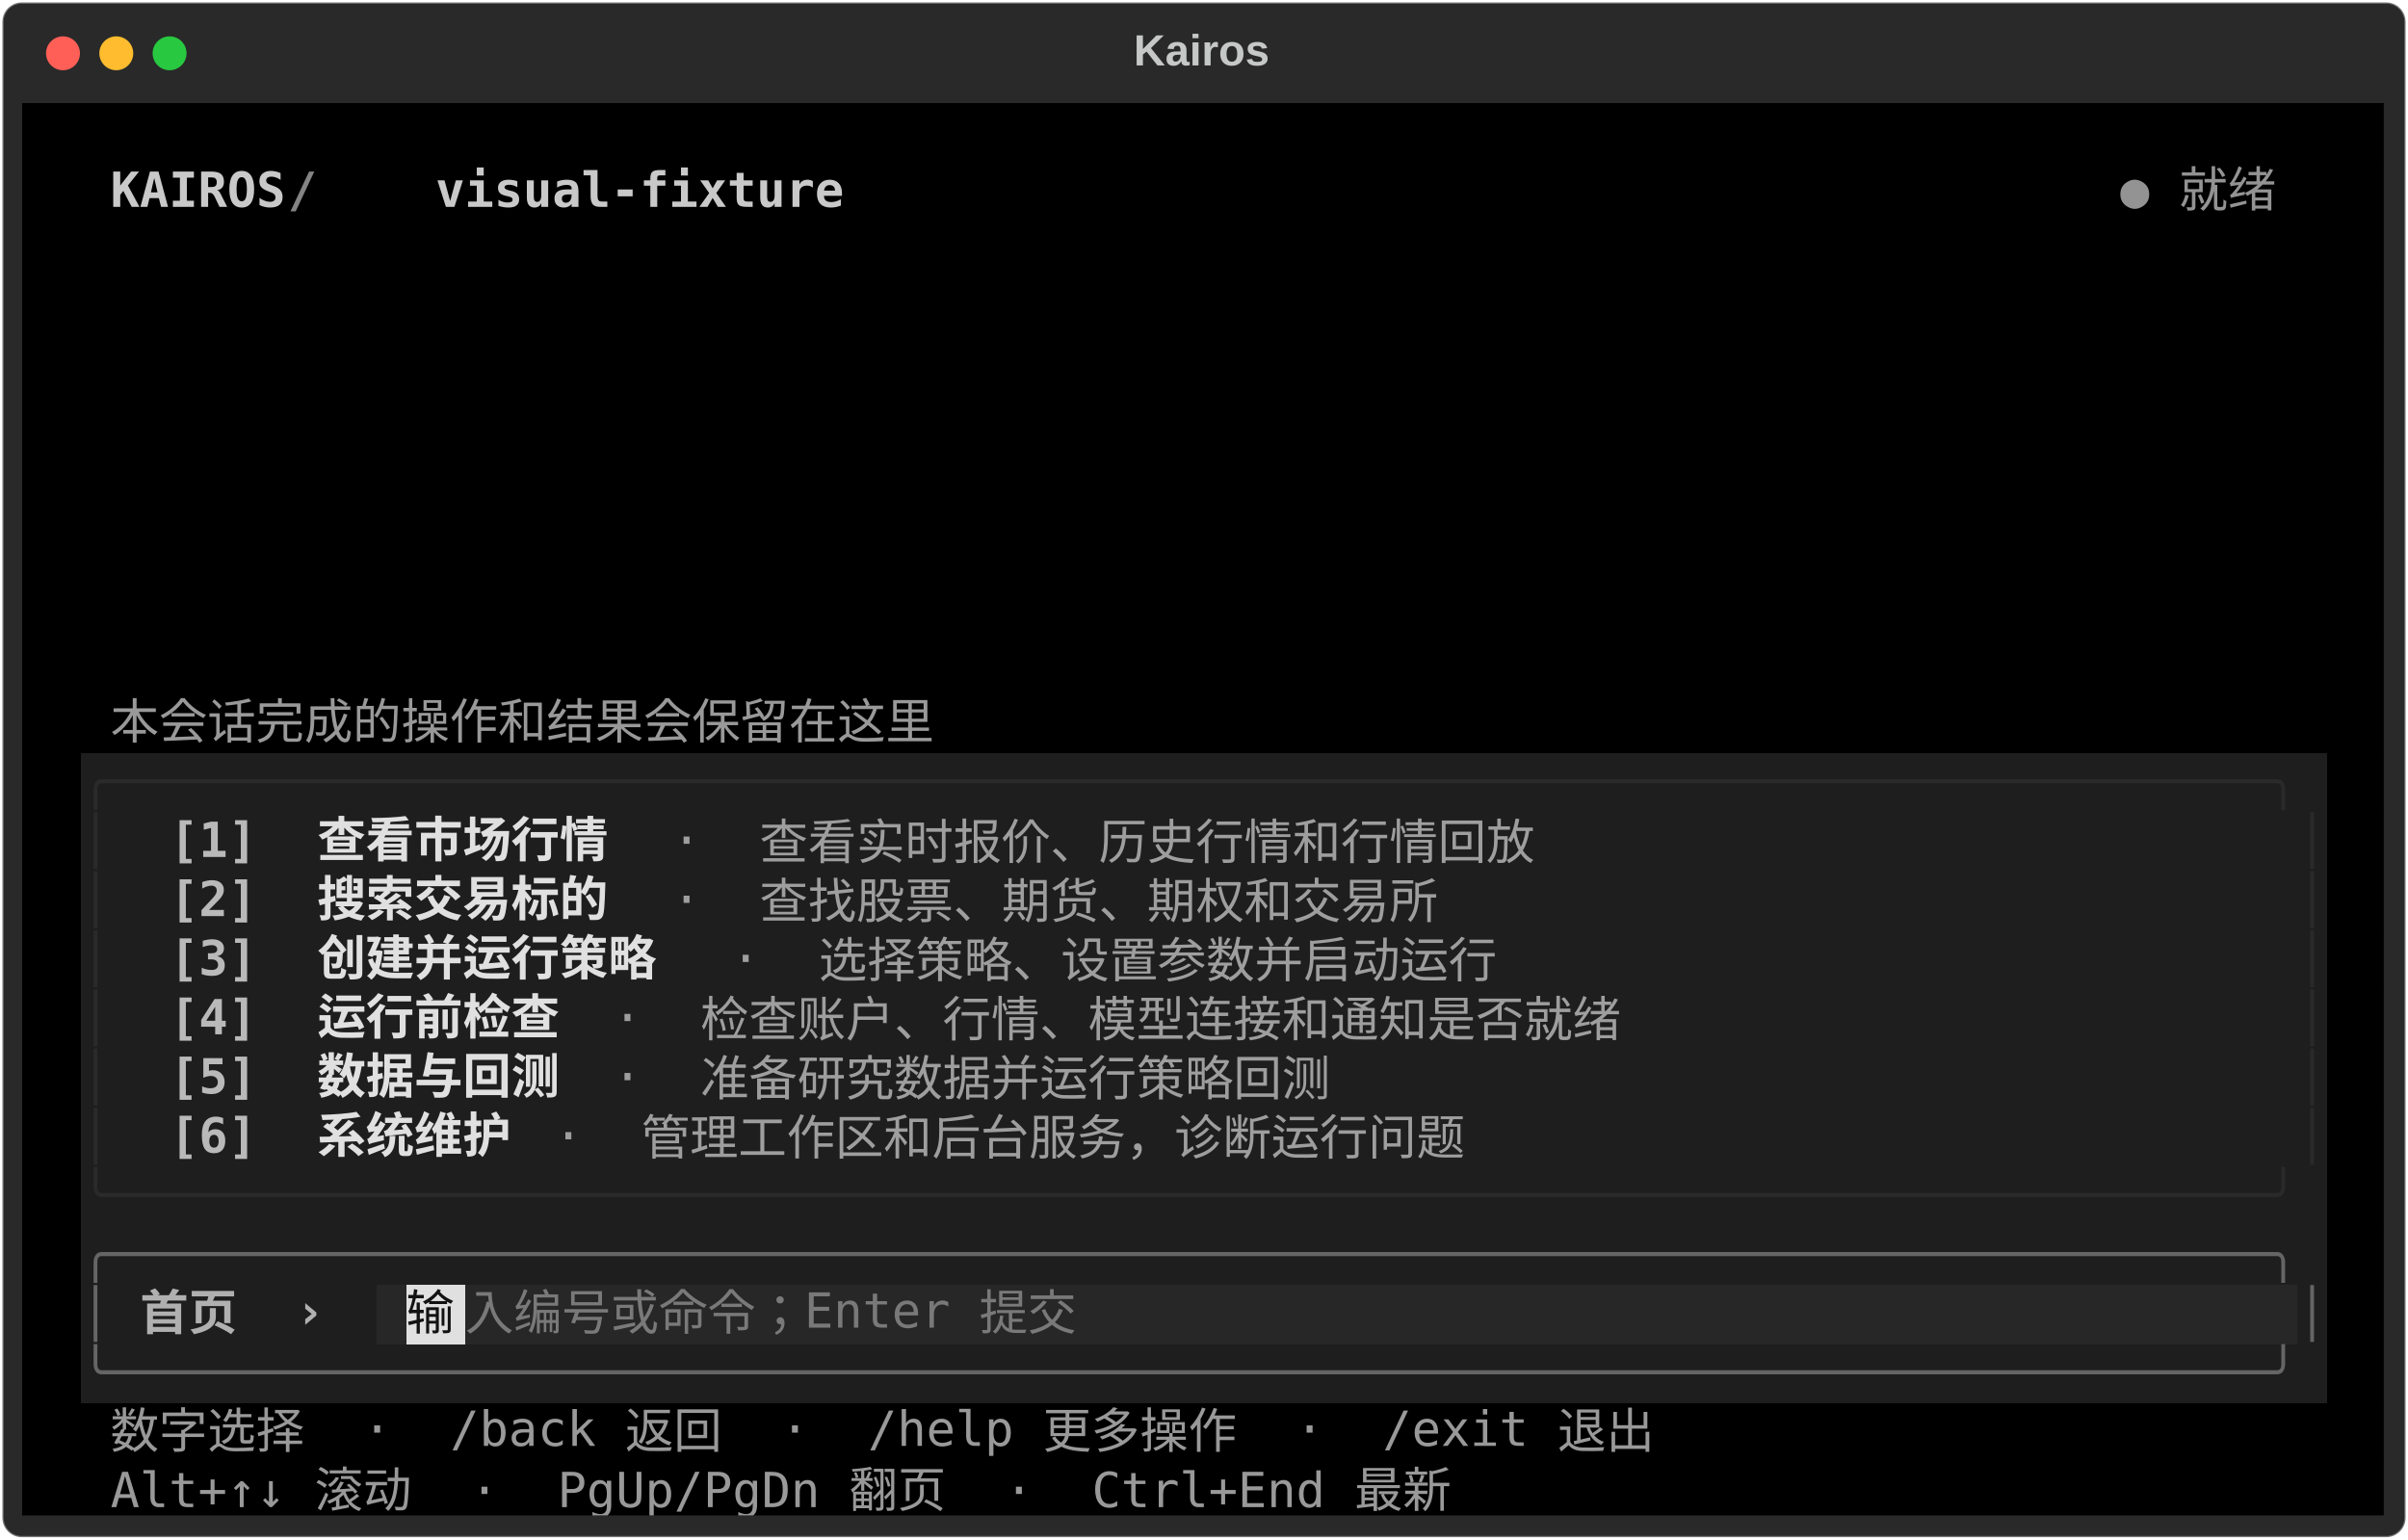
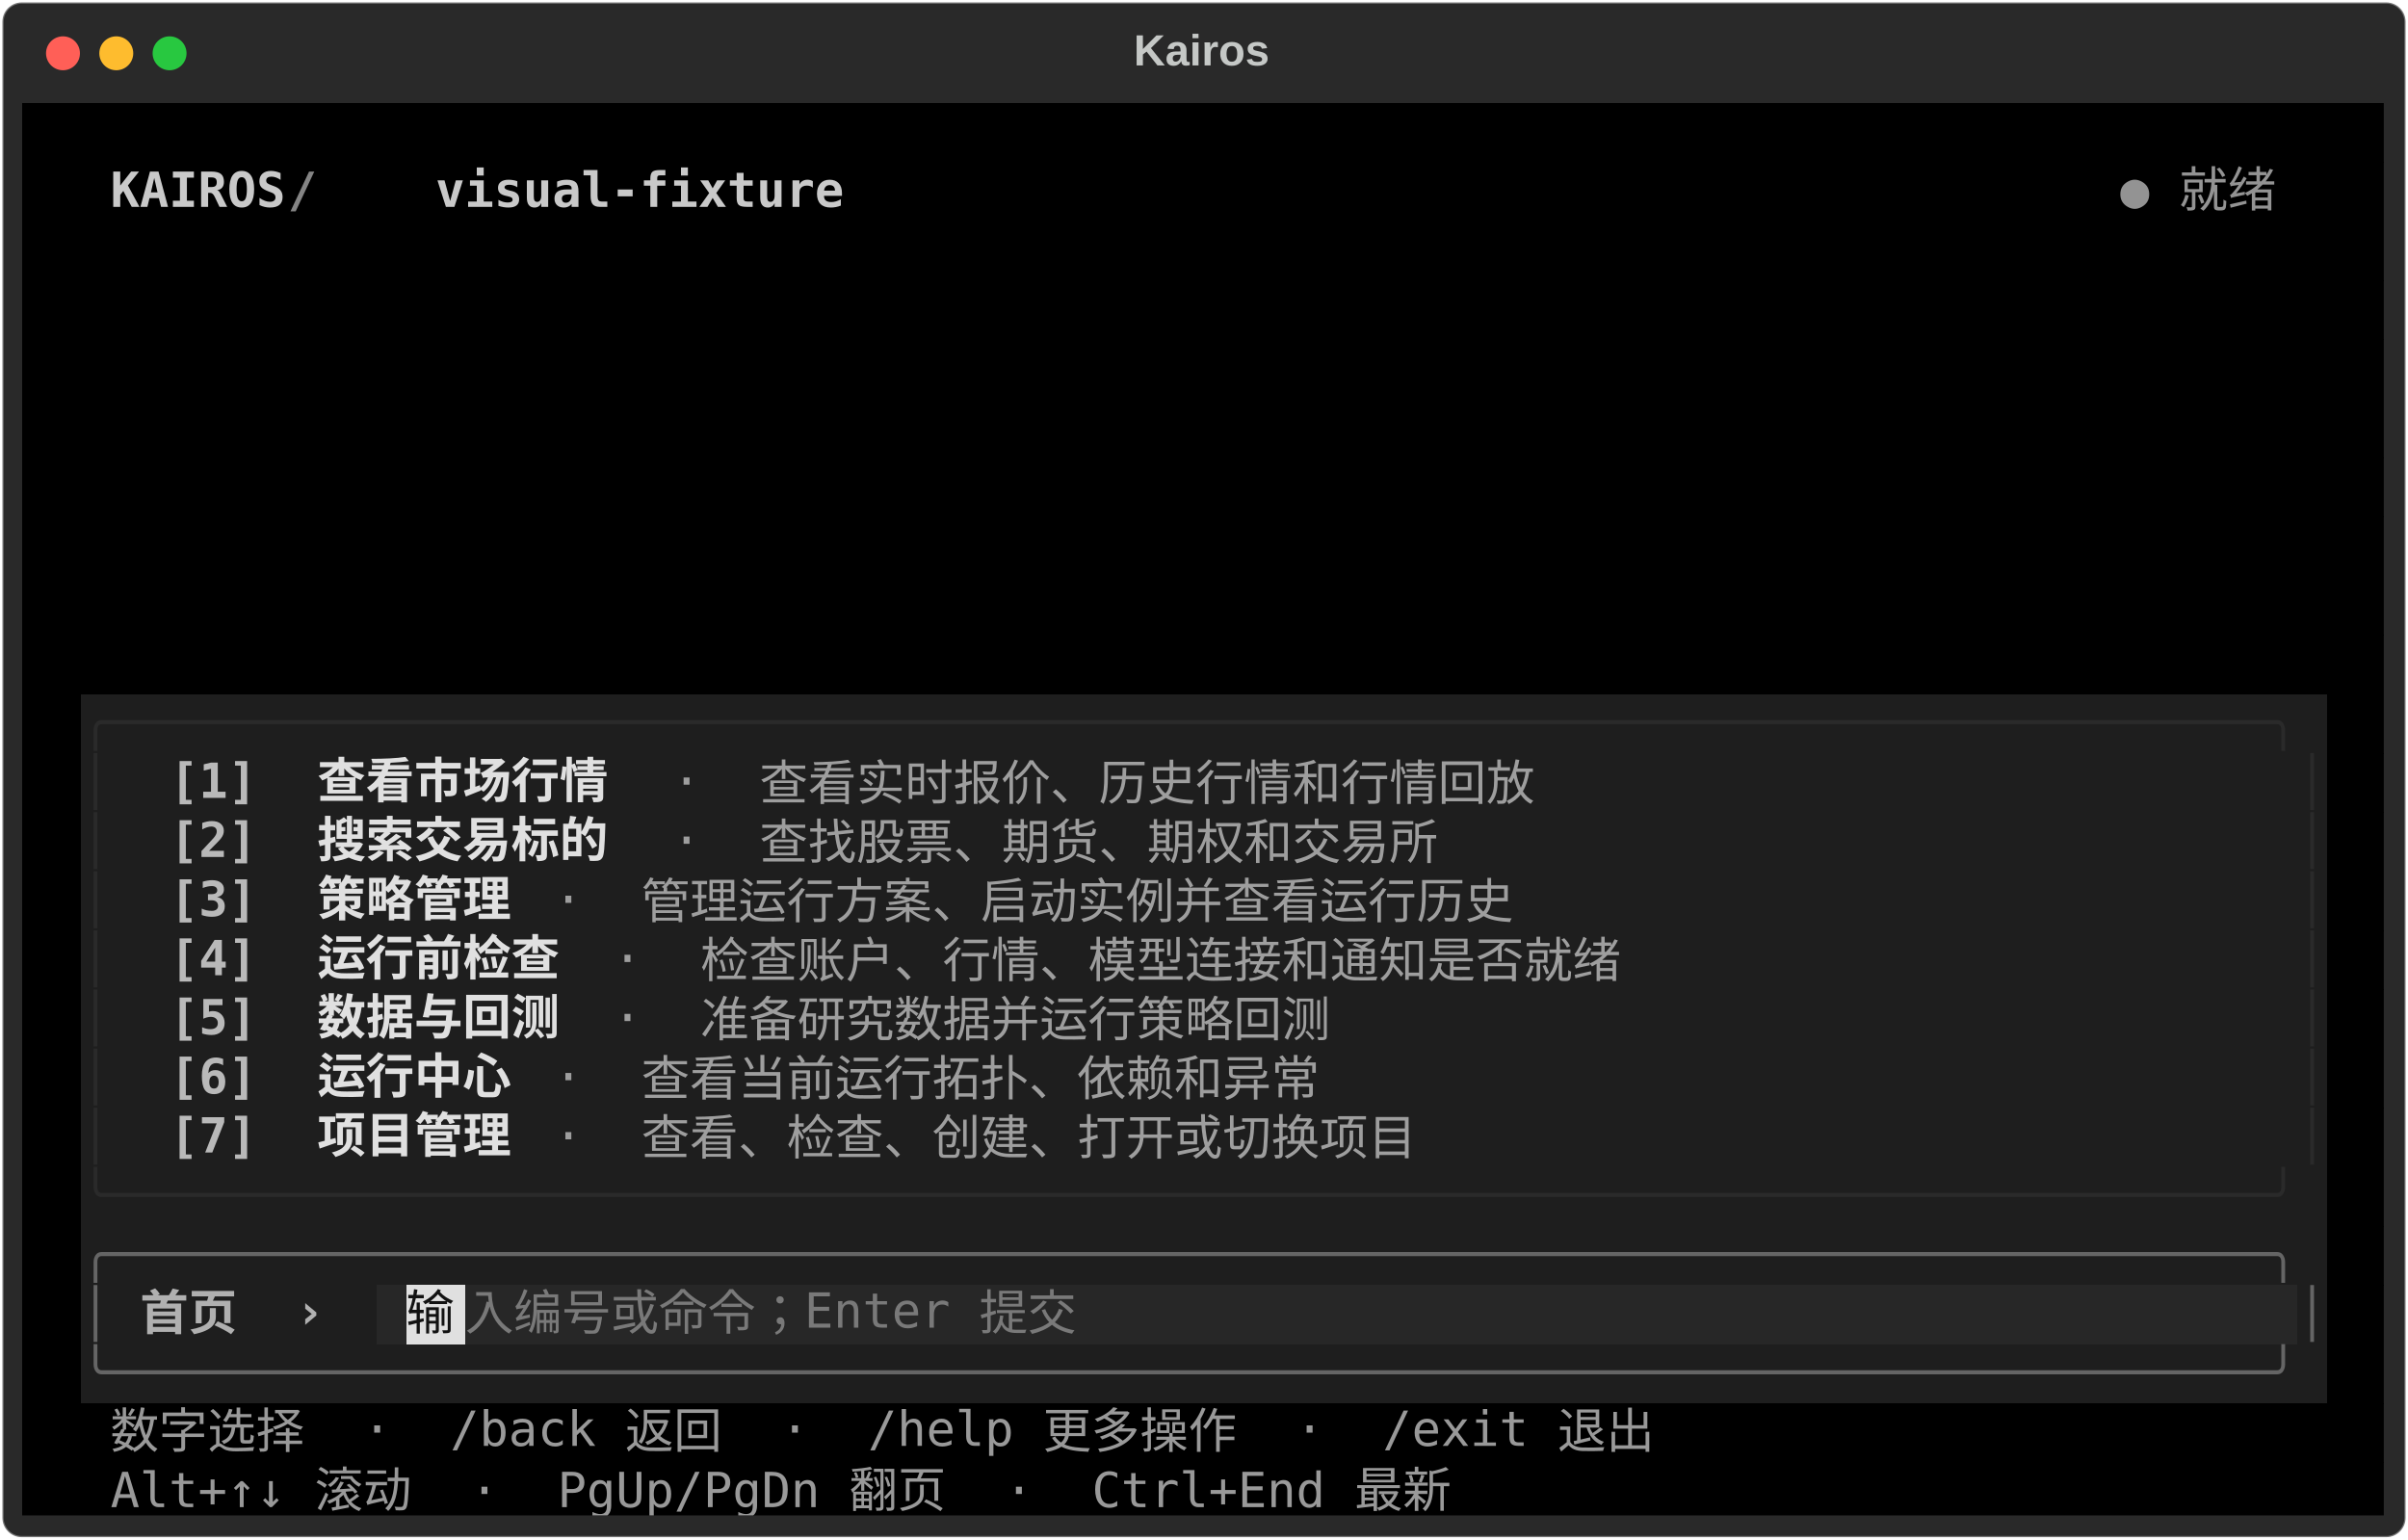
<svg xmlns="http://www.w3.org/2000/svg" class="rich-terminal" viewBox="0 0 994 635.6">
  <style>

    @font-face {
        font-family: "Fira Code";
        src: local("FiraCode-Regular"),
                url("https://cdnjs.cloudflare.com/ajax/libs/firacode/6.2.0/woff2/FiraCode-Regular.woff2") format("woff2"),
                url("https://cdnjs.cloudflare.com/ajax/libs/firacode/6.2.0/woff/FiraCode-Regular.woff") format("woff");
        font-style: normal;
        font-weight: 400;
    }
    @font-face {
        font-family: "Fira Code";
        src: local("FiraCode-Bold"),
                url("https://cdnjs.cloudflare.com/ajax/libs/firacode/6.2.0/woff2/FiraCode-Bold.woff2") format("woff2"),
                url("https://cdnjs.cloudflare.com/ajax/libs/firacode/6.2.0/woff/FiraCode-Bold.woff") format("woff");
        font-style: bold;
        font-weight: 700;
    }

    .terminal-matrix {
        font-family: Fira Code, monospace;
        font-size: 20px;
        line-height: 24.4px;
        font-variant-east-asian: full-width;
    }

    .terminal-title {
        font-size: 18px;
        font-weight: bold;
        font-family: arial;
    }

    .terminal-r1 { fill: #c5c8c6 }
.terminal-r2 { fill: #c9c9c9;font-weight: bold }
.terminal-r3 { fill: #848484;font-weight: bold }
.terminal-r4 { fill: #939393 }
.terminal-r5 { fill: #e0e0e0 }
- .terminal-r6 { fill: #999999 }
- .terminal-r7 { fill: #2a2a2a }
- .terminal-r8 { fill: #b9b9b9;font-weight: bold }
- .terminal-r9 { fill: #e0e0e0;font-weight: bold }
- .terminal-r10 { fill: #9e9e9e }
- .terminal-r11 { fill: #656565 }
- .terminal-r12 { fill: #b0b0b0;font-weight: bold }
- .terminal-r13 { fill: #121212 }
- .terminal-r14 { fill: #797979 }
+ .terminal-r6 { fill: #2a2a2a }
+ .terminal-r7 { fill: #b9b9b9;font-weight: bold }
+ .terminal-r8 { fill: #e0e0e0;font-weight: bold }
+ .terminal-r9 { fill: #9e9e9e }
+ .terminal-r10 { fill: #656565 }
+ .terminal-r11 { fill: #b0b0b0;font-weight: bold }
+ .terminal-r12 { fill: #121212 }
+ .terminal-r13 { fill: #797979 }
+ .terminal-r14 { fill: #999999 }
    </style>
  <defs>
    <clipPath id="terminal-clip-terminal">
      <rect x="0" y="0" width="975.0" height="584.6" />
    </clipPath>
    <clipPath id="terminal-line-0">
      <rect x="0" y="1.5" width="976" height="24.65" />
    </clipPath>
    <clipPath id="terminal-line-1">
      <rect x="0" y="25.9" width="976" height="24.65" />
    </clipPath>
    <clipPath id="terminal-line-2">
      <rect x="0" y="50.3" width="976" height="24.65" />
    </clipPath>
    <clipPath id="terminal-line-3">
      <rect x="0" y="74.7" width="976" height="24.65" />
    </clipPath>
    <clipPath id="terminal-line-4">
      <rect x="0" y="99.1" width="976" height="24.65" />
    </clipPath>
    <clipPath id="terminal-line-5">
      <rect x="0" y="123.5" width="976" height="24.65" />
    </clipPath>
    <clipPath id="terminal-line-6">
      <rect x="0" y="147.9" width="976" height="24.65" />
    </clipPath>
    <clipPath id="terminal-line-7">
      <rect x="0" y="172.3" width="976" height="24.65" />
    </clipPath>
    <clipPath id="terminal-line-8">
      <rect x="0" y="196.7" width="976" height="24.65" />
    </clipPath>
    <clipPath id="terminal-line-9">
      <rect x="0" y="221.1" width="976" height="24.65" />
    </clipPath>
    <clipPath id="terminal-line-10">
      <rect x="0" y="245.5" width="976" height="24.65" />
    </clipPath>
    <clipPath id="terminal-line-11">
      <rect x="0" y="269.9" width="976" height="24.65" />
    </clipPath>
    <clipPath id="terminal-line-12">
      <rect x="0" y="294.3" width="976" height="24.65" />
    </clipPath>
    <clipPath id="terminal-line-13">
      <rect x="0" y="318.7" width="976" height="24.65" />
    </clipPath>
    <clipPath id="terminal-line-14">
      <rect x="0" y="343.1" width="976" height="24.65" />
    </clipPath>
    <clipPath id="terminal-line-15">
      <rect x="0" y="367.5" width="976" height="24.65" />
    </clipPath>
    <clipPath id="terminal-line-16">
      <rect x="0" y="391.9" width="976" height="24.65" />
    </clipPath>
    <clipPath id="terminal-line-17">
      <rect x="0" y="416.3" width="976" height="24.65" />
    </clipPath>
    <clipPath id="terminal-line-18">
      <rect x="0" y="440.7" width="976" height="24.65" />
    </clipPath>
    <clipPath id="terminal-line-19">
      <rect x="0" y="465.1" width="976" height="24.65" />
    </clipPath>
    <clipPath id="terminal-line-20">
      <rect x="0" y="489.5" width="976" height="24.65" />
    </clipPath>
    <clipPath id="terminal-line-21">
      <rect x="0" y="513.9" width="976" height="24.65" />
    </clipPath>
    <clipPath id="terminal-line-22">
      <rect x="0" y="538.3" width="976" height="24.65" />
    </clipPath>
  </defs>
  <rect fill="#292929" stroke="rgba(255,255,255,0.35)" stroke-width="1" x="1" y="1" width="992" height="633.6" rx="8" />
  <text class="terminal-title" fill="#c5c8c6" text-anchor="middle" x="496" y="27">Kairos</text>
  <g transform="translate(26,22)">
    <circle cx="0" cy="0" r="7" fill="#ff5f57" />
    <circle cx="22" cy="0" r="7" fill="#febc2e" />
    <circle cx="44" cy="0" r="7" fill="#28c840" />
  </g>
  <g transform="translate(9, 41)" clip-path="url(#terminal-clip-terminal)">
    <rect fill="#000000" x="0" y="1.5" width="976" height="24.65" shape-rendering="crispEdges" />
    <rect fill="#000000" x="0" y="25.9" width="36.6" height="24.65" shape-rendering="crispEdges" />
    <rect fill="#000000" x="36.6" y="25.9" width="73.2" height="24.65" shape-rendering="crispEdges" />
    <rect fill="#000000" x="109.8" y="25.9" width="61" height="24.65" shape-rendering="crispEdges" />
    <rect fill="#000000" x="170.8" y="25.9" width="170.8" height="24.65" shape-rendering="crispEdges" />
    <rect fill="#000000" x="341.6" y="25.9" width="524.6" height="24.65" shape-rendering="crispEdges" />
    <rect fill="#000000" x="866.2" y="25.9" width="12.2" height="24.65" shape-rendering="crispEdges" />
    <rect fill="#000000" x="878.4" y="25.9" width="12.2" height="24.65" shape-rendering="crispEdges" />
    <rect fill="#000000" x="890.6" y="25.9" width="48.8" height="24.65" shape-rendering="crispEdges" />
    <rect fill="#000000" x="939.4" y="25.9" width="36.6" height="24.65" shape-rendering="crispEdges" />
    <rect fill="#000000" x="0" y="50.3" width="976" height="24.65" shape-rendering="crispEdges" />
    <rect fill="#000000" x="0" y="74.7" width="36.6" height="24.65" shape-rendering="crispEdges" />
    <rect fill="#000000" x="36.6" y="74.7" width="878.4" height="24.65" shape-rendering="crispEdges" />
    <rect fill="#000000" x="915" y="74.7" width="61" height="24.65" shape-rendering="crispEdges" />
    <rect fill="#000000" x="0" y="99.1" width="36.6" height="24.65" shape-rendering="crispEdges" />
    <rect fill="#000000" x="36.6" y="99.1" width="878.4" height="24.65" shape-rendering="crispEdges" />
    <rect fill="#000000" x="915" y="99.1" width="61" height="24.65" shape-rendering="crispEdges" />
    <rect fill="#000000" x="0" y="123.5" width="36.6" height="24.65" shape-rendering="crispEdges" />
    <rect fill="#000000" x="36.6" y="123.5" width="878.4" height="24.65" shape-rendering="crispEdges" />
    <rect fill="#000000" x="915" y="123.5" width="61" height="24.65" shape-rendering="crispEdges" />
    <rect fill="#000000" x="0" y="147.9" width="36.6" height="24.65" shape-rendering="crispEdges" />
    <rect fill="#000000" x="36.6" y="147.9" width="878.4" height="24.65" shape-rendering="crispEdges" />
    <rect fill="#000000" x="915" y="147.9" width="61" height="24.65" shape-rendering="crispEdges" />
    <rect fill="#000000" x="0" y="172.3" width="36.6" height="24.65" shape-rendering="crispEdges" />
    <rect fill="#000000" x="36.6" y="172.3" width="878.4" height="24.65" shape-rendering="crispEdges" />
    <rect fill="#000000" x="915" y="172.3" width="61" height="24.65" shape-rendering="crispEdges" />
    <rect fill="#000000" x="0" y="196.7" width="36.6" height="24.65" shape-rendering="crispEdges" />
    <rect fill="#000000" x="36.6" y="196.7" width="878.4" height="24.65" shape-rendering="crispEdges" />
    <rect fill="#000000" x="915" y="196.7" width="61" height="24.65" shape-rendering="crispEdges" />
    <rect fill="#000000" x="0" y="221.1" width="36.6" height="24.65" shape-rendering="crispEdges" />
    <rect fill="#000000" x="36.6" y="221.1" width="878.4" height="24.65" shape-rendering="crispEdges" />
    <rect fill="#000000" x="915" y="221.1" width="61" height="24.65" shape-rendering="crispEdges" />
-     <rect fill="#000000" x="0" y="245.5" width="36.6" height="24.65" shape-rendering="crispEdges" />
-     <rect fill="#000000" x="36.6" y="245.5" width="414.8" height="24.65" shape-rendering="crispEdges" />
-     <rect fill="#000000" x="451.4" y="245.5" width="524.6" height="24.65" shape-rendering="crispEdges" />
+     <rect fill="#000000" x="0" y="245.5" width="24.4" height="24.65" shape-rendering="crispEdges" />
+     <rect fill="#1e1e1e" x="24.4" y="245.5" width="927.2" height="24.65" shape-rendering="crispEdges" />
+     <rect fill="#000000" x="951.6" y="245.5" width="24.4" height="24.65" shape-rendering="crispEdges" />
    <rect fill="#000000" x="0" y="269.9" width="24.4" height="24.65" shape-rendering="crispEdges" />
-     <rect fill="#1e1e1e" x="24.4" y="269.9" width="927.2" height="24.65" shape-rendering="crispEdges" />
+     <rect fill="#1e1e1e" x="24.4" y="269.9" width="12.2" height="24.65" shape-rendering="crispEdges" />
+     <rect fill="#1e1e1e" x="36.6" y="269.9" width="12.2" height="24.65" shape-rendering="crispEdges" />
+     <rect fill="#1e1e1e" x="48.8" y="269.9" width="12.2" height="24.65" shape-rendering="crispEdges" />
+     <rect fill="#1e1e1e" x="61" y="269.9" width="61" height="24.65" shape-rendering="crispEdges" />
+     <rect fill="#1e1e1e" x="122" y="269.9" width="146.4" height="24.65" shape-rendering="crispEdges" />
+     <rect fill="#1e1e1e" x="268.4" y="269.9" width="451.4" height="24.65" shape-rendering="crispEdges" />
+     <rect fill="#1e1e1e" x="719.8" y="269.9" width="207.4" height="24.65" shape-rendering="crispEdges" />
+     <rect fill="#1e1e1e" x="927.2" y="269.9" width="12.2" height="24.65" shape-rendering="crispEdges" />
+     <rect fill="#1e1e1e" x="939.4" y="269.9" width="12.2" height="24.65" shape-rendering="crispEdges" />
    <rect fill="#000000" x="951.6" y="269.9" width="24.4" height="24.65" shape-rendering="crispEdges" />
    <rect fill="#000000" x="0" y="294.3" width="24.4" height="24.65" shape-rendering="crispEdges" />
    <rect fill="#1e1e1e" x="24.4" y="294.3" width="12.2" height="24.65" shape-rendering="crispEdges" />
    <rect fill="#1e1e1e" x="36.6" y="294.3" width="12.2" height="24.65" shape-rendering="crispEdges" />
    <rect fill="#1e1e1e" x="48.8" y="294.3" width="12.2" height="24.65" shape-rendering="crispEdges" />
    <rect fill="#1e1e1e" x="61" y="294.3" width="61" height="24.65" shape-rendering="crispEdges" />
    <rect fill="#1e1e1e" x="122" y="294.3" width="146.4" height="24.65" shape-rendering="crispEdges" />
-     <rect fill="#1e1e1e" x="268.4" y="294.3" width="451.4" height="24.65" shape-rendering="crispEdges" />
-     <rect fill="#1e1e1e" x="719.8" y="294.3" width="207.4" height="24.65" shape-rendering="crispEdges" />
+     <rect fill="#1e1e1e" x="268.4" y="294.3" width="402.6" height="24.65" shape-rendering="crispEdges" />
+     <rect fill="#1e1e1e" x="671" y="294.3" width="256.2" height="24.65" shape-rendering="crispEdges" />
    <rect fill="#1e1e1e" x="927.2" y="294.3" width="12.2" height="24.65" shape-rendering="crispEdges" />
    <rect fill="#1e1e1e" x="939.4" y="294.3" width="12.2" height="24.65" shape-rendering="crispEdges" />
    <rect fill="#000000" x="951.6" y="294.3" width="24.4" height="24.65" shape-rendering="crispEdges" />
    <rect fill="#000000" x="0" y="318.7" width="24.4" height="24.65" shape-rendering="crispEdges" />
    <rect fill="#1e1e1e" x="24.4" y="318.7" width="12.2" height="24.65" shape-rendering="crispEdges" />
    <rect fill="#1e1e1e" x="36.6" y="318.7" width="12.2" height="24.65" shape-rendering="crispEdges" />
    <rect fill="#1e1e1e" x="48.8" y="318.7" width="12.2" height="24.65" shape-rendering="crispEdges" />
    <rect fill="#1e1e1e" x="61" y="318.7" width="61" height="24.65" shape-rendering="crispEdges" />
-     <rect fill="#1e1e1e" x="122" y="318.7" width="146.4" height="24.65" shape-rendering="crispEdges" />
-     <rect fill="#1e1e1e" x="268.4" y="318.7" width="402.6" height="24.65" shape-rendering="crispEdges" />
-     <rect fill="#1e1e1e" x="671" y="318.7" width="256.2" height="24.65" shape-rendering="crispEdges" />
+     <rect fill="#1e1e1e" x="122" y="318.7" width="97.6" height="24.65" shape-rendering="crispEdges" />
+     <rect fill="#1e1e1e" x="219.6" y="318.7" width="500.2" height="24.65" shape-rendering="crispEdges" />
+     <rect fill="#1e1e1e" x="719.8" y="318.7" width="207.4" height="24.65" shape-rendering="crispEdges" />
    <rect fill="#1e1e1e" x="927.2" y="318.7" width="12.2" height="24.65" shape-rendering="crispEdges" />
    <rect fill="#1e1e1e" x="939.4" y="318.7" width="12.2" height="24.65" shape-rendering="crispEdges" />
    <rect fill="#000000" x="951.6" y="318.7" width="24.4" height="24.65" shape-rendering="crispEdges" />
    <rect fill="#000000" x="0" y="343.1" width="24.4" height="24.65" shape-rendering="crispEdges" />
    <rect fill="#1e1e1e" x="24.4" y="343.1" width="12.2" height="24.65" shape-rendering="crispEdges" />
    <rect fill="#1e1e1e" x="36.6" y="343.1" width="12.2" height="24.65" shape-rendering="crispEdges" />
    <rect fill="#1e1e1e" x="48.8" y="343.1" width="12.2" height="24.65" shape-rendering="crispEdges" />
    <rect fill="#1e1e1e" x="61" y="343.1" width="61" height="24.65" shape-rendering="crispEdges" />
-     <rect fill="#1e1e1e" x="122" y="343.1" width="170.8" height="24.65" shape-rendering="crispEdges" />
-     <rect fill="#1e1e1e" x="292.8" y="343.1" width="402.6" height="24.65" shape-rendering="crispEdges" />
-     <rect fill="#1e1e1e" x="695.4" y="343.1" width="231.8" height="24.65" shape-rendering="crispEdges" />
+     <rect fill="#1e1e1e" x="122" y="343.1" width="122" height="24.65" shape-rendering="crispEdges" />
+     <rect fill="#1e1e1e" x="244" y="343.1" width="524.6" height="24.65" shape-rendering="crispEdges" />
+     <rect fill="#1e1e1e" x="768.6" y="343.1" width="158.6" height="24.65" shape-rendering="crispEdges" />
    <rect fill="#1e1e1e" x="927.2" y="343.1" width="12.2" height="24.65" shape-rendering="crispEdges" />
    <rect fill="#1e1e1e" x="939.4" y="343.1" width="12.2" height="24.65" shape-rendering="crispEdges" />
    <rect fill="#000000" x="951.6" y="343.1" width="24.4" height="24.65" shape-rendering="crispEdges" />
    <rect fill="#000000" x="0" y="367.5" width="24.4" height="24.65" shape-rendering="crispEdges" />
    <rect fill="#1e1e1e" x="24.4" y="367.5" width="12.2" height="24.65" shape-rendering="crispEdges" />
    <rect fill="#1e1e1e" x="36.6" y="367.5" width="12.2" height="24.65" shape-rendering="crispEdges" />
    <rect fill="#1e1e1e" x="48.8" y="367.5" width="12.2" height="24.65" shape-rendering="crispEdges" />
    <rect fill="#1e1e1e" x="61" y="367.5" width="61" height="24.65" shape-rendering="crispEdges" />
    <rect fill="#1e1e1e" x="122" y="367.5" width="122" height="24.65" shape-rendering="crispEdges" />
-     <rect fill="#1e1e1e" x="244" y="367.5" width="524.6" height="24.65" shape-rendering="crispEdges" />
-     <rect fill="#1e1e1e" x="768.6" y="367.5" width="158.6" height="24.65" shape-rendering="crispEdges" />
+     <rect fill="#1e1e1e" x="244" y="367.5" width="378.2" height="24.65" shape-rendering="crispEdges" />
+     <rect fill="#1e1e1e" x="622.2" y="367.5" width="305" height="24.65" shape-rendering="crispEdges" />
    <rect fill="#1e1e1e" x="927.2" y="367.5" width="12.2" height="24.65" shape-rendering="crispEdges" />
    <rect fill="#1e1e1e" x="939.4" y="367.5" width="12.2" height="24.65" shape-rendering="crispEdges" />
    <rect fill="#000000" x="951.6" y="367.5" width="24.4" height="24.65" shape-rendering="crispEdges" />
    <rect fill="#000000" x="0" y="391.9" width="24.4" height="24.65" shape-rendering="crispEdges" />
    <rect fill="#1e1e1e" x="24.4" y="391.9" width="12.2" height="24.65" shape-rendering="crispEdges" />
    <rect fill="#1e1e1e" x="36.6" y="391.9" width="12.2" height="24.65" shape-rendering="crispEdges" />
    <rect fill="#1e1e1e" x="48.8" y="391.9" width="12.2" height="24.65" shape-rendering="crispEdges" />
    <rect fill="#1e1e1e" x="61" y="391.9" width="61" height="24.65" shape-rendering="crispEdges" />
-     <rect fill="#1e1e1e" x="122" y="391.9" width="122" height="24.65" shape-rendering="crispEdges" />
-     <rect fill="#1e1e1e" x="244" y="391.9" width="378.2" height="24.65" shape-rendering="crispEdges" />
+     <rect fill="#1e1e1e" x="122" y="391.9" width="97.6" height="24.65" shape-rendering="crispEdges" />
+     <rect fill="#1e1e1e" x="219.6" y="391.9" width="402.6" height="24.65" shape-rendering="crispEdges" />
    <rect fill="#1e1e1e" x="622.2" y="391.9" width="305" height="24.65" shape-rendering="crispEdges" />
    <rect fill="#1e1e1e" x="927.2" y="391.9" width="12.2" height="24.65" shape-rendering="crispEdges" />
    <rect fill="#1e1e1e" x="939.4" y="391.9" width="12.2" height="24.65" shape-rendering="crispEdges" />
    <rect fill="#000000" x="951.6" y="391.9" width="24.4" height="24.65" shape-rendering="crispEdges" />
    <rect fill="#000000" x="0" y="416.3" width="24.4" height="24.65" shape-rendering="crispEdges" />
    <rect fill="#1e1e1e" x="24.4" y="416.3" width="12.2" height="24.65" shape-rendering="crispEdges" />
    <rect fill="#1e1e1e" x="36.6" y="416.3" width="12.2" height="24.65" shape-rendering="crispEdges" />
    <rect fill="#1e1e1e" x="48.8" y="416.3" width="12.2" height="24.65" shape-rendering="crispEdges" />
    <rect fill="#1e1e1e" x="61" y="416.3" width="61" height="24.65" shape-rendering="crispEdges" />
    <rect fill="#1e1e1e" x="122" y="416.3" width="97.6" height="24.65" shape-rendering="crispEdges" />
-     <rect fill="#1e1e1e" x="219.6" y="416.3" width="475.8" height="24.65" shape-rendering="crispEdges" />
-     <rect fill="#1e1e1e" x="695.4" y="416.3" width="231.8" height="24.65" shape-rendering="crispEdges" />
+     <rect fill="#1e1e1e" x="219.6" y="416.3" width="451.4" height="24.65" shape-rendering="crispEdges" />
+     <rect fill="#1e1e1e" x="671" y="416.3" width="256.2" height="24.65" shape-rendering="crispEdges" />
    <rect fill="#1e1e1e" x="927.2" y="416.3" width="12.2" height="24.65" shape-rendering="crispEdges" />
    <rect fill="#1e1e1e" x="939.4" y="416.3" width="12.2" height="24.65" shape-rendering="crispEdges" />
    <rect fill="#000000" x="951.6" y="416.3" width="24.4" height="24.65" shape-rendering="crispEdges" />
    <rect fill="#000000" x="0" y="440.7" width="24.4" height="24.65" shape-rendering="crispEdges" />
    <rect fill="#1e1e1e" x="24.4" y="440.7" width="927.2" height="24.65" shape-rendering="crispEdges" />
    <rect fill="#000000" x="951.6" y="440.7" width="24.4" height="24.65" shape-rendering="crispEdges" />
    <rect fill="#000000" x="0" y="465.1" width="24.4" height="24.65" shape-rendering="crispEdges" />
    <rect fill="#1e1e1e" x="24.4" y="465.1" width="927.2" height="24.65" shape-rendering="crispEdges" />
    <rect fill="#000000" x="951.6" y="465.1" width="24.4" height="24.65" shape-rendering="crispEdges" />
    <rect fill="#000000" x="0" y="489.5" width="24.4" height="24.65" shape-rendering="crispEdges" />
    <rect fill="#1e1e1e" x="24.4" y="489.5" width="12.2" height="24.65" shape-rendering="crispEdges" />
    <rect fill="#1e1e1e" x="36.6" y="489.5" width="12.2" height="24.65" shape-rendering="crispEdges" />
    <rect fill="#1e1e1e" x="48.8" y="489.5" width="85.4" height="24.65" shape-rendering="crispEdges" />
    <rect fill="#1e1e1e" x="134.2" y="489.5" width="12.2" height="24.65" shape-rendering="crispEdges" />
    <rect fill="#272727" x="146.4" y="489.5" width="12.2" height="24.65" shape-rendering="crispEdges" />
    <rect fill="#e0e0e0" x="158.6" y="489.5" width="24.4" height="24.65" shape-rendering="crispEdges" />
    <rect fill="#272727" x="183" y="489.5" width="292.8" height="24.65" shape-rendering="crispEdges" />
    <rect fill="#272727" x="475.8" y="489.5" width="451.4" height="24.65" shape-rendering="crispEdges" />
    <rect fill="#272727" x="927.2" y="489.5" width="12.2" height="24.65" shape-rendering="crispEdges" />
    <rect fill="#1e1e1e" x="939.4" y="489.5" width="12.2" height="24.65" shape-rendering="crispEdges" />
    <rect fill="#000000" x="951.6" y="489.5" width="24.4" height="24.65" shape-rendering="crispEdges" />
    <rect fill="#000000" x="0" y="513.9" width="24.4" height="24.65" shape-rendering="crispEdges" />
    <rect fill="#1e1e1e" x="24.4" y="513.9" width="927.2" height="24.65" shape-rendering="crispEdges" />
    <rect fill="#000000" x="951.6" y="513.9" width="24.4" height="24.65" shape-rendering="crispEdges" />
    <rect fill="#000000" x="0" y="538.3" width="36.6" height="24.65" shape-rendering="crispEdges" />
    <rect fill="#000000" x="36.6" y="538.3" width="695.4" height="24.65" shape-rendering="crispEdges" />
    <rect fill="#000000" x="732" y="538.3" width="244" height="24.65" shape-rendering="crispEdges" />
    <rect fill="#000000" x="0" y="562.7" width="36.6" height="24.65" shape-rendering="crispEdges" />
    <rect fill="#000000" x="36.6" y="562.7" width="585.6" height="24.65" shape-rendering="crispEdges" />
    <rect fill="#000000" x="622.2" y="562.7" width="353.8" height="24.65" shape-rendering="crispEdges" />
    <g class="terminal-matrix">
      <text class="terminal-r1" x="976" y="20" textLength="12.2" clip-path="url(#terminal-line-0)">
</text>
      <text class="terminal-r2" x="36.6" y="44.4" textLength="73.2" clip-path="url(#terminal-line-1)">KAIROS</text>
      <text class="terminal-r3" x="109.8" y="44.4" textLength="61" clip-path="url(#terminal-line-1)">  /  </text>
      <text class="terminal-r2" x="170.8" y="44.4" textLength="170.8" clip-path="url(#terminal-line-1)">visual-fixture</text>
      <text class="terminal-r4" x="866.2" y="44.4" textLength="12.2" clip-path="url(#terminal-line-1)">●</text>
      <text class="terminal-r4" x="890.6" y="44.4" textLength="24.4" clip-path="url(#terminal-line-1)">就绪</text>
      <text class="terminal-r1" x="976" y="44.4" textLength="12.2" clip-path="url(#terminal-line-1)">
</text>
      <text class="terminal-r1" x="976" y="68.8" textLength="12.2" clip-path="url(#terminal-line-2)">
</text>
      <text class="terminal-r1" x="976" y="93.2" textLength="12.2" clip-path="url(#terminal-line-3)">
</text>
      <text class="terminal-r1" x="976" y="117.6" textLength="12.2" clip-path="url(#terminal-line-4)">
</text>
      <text class="terminal-r1" x="976" y="142" textLength="12.2" clip-path="url(#terminal-line-5)">
</text>
      <text class="terminal-r1" x="976" y="166.4" textLength="12.2" clip-path="url(#terminal-line-6)">
</text>
      <text class="terminal-r1" x="976" y="190.8" textLength="12.2" clip-path="url(#terminal-line-7)">
</text>
      <text class="terminal-r1" x="976" y="215.2" textLength="12.2" clip-path="url(#terminal-line-8)">
</text>
      <text class="terminal-r1" x="976" y="239.6" textLength="12.2" clip-path="url(#terminal-line-9)">
</text>
-       <text class="terminal-r6" x="36.6" y="264" textLength="207.4" clip-path="url(#terminal-line-10)">本会话完成的操作和结果会保留在这里</text>
+       <text class="terminal-r6" x="24.4" y="264" textLength="927.2" clip-path="url(#terminal-line-10)">╭──────────────────────────────────────────────────────────────────────────╮</text>
      <text class="terminal-r1" x="976" y="264" textLength="12.2" clip-path="url(#terminal-line-10)">
</text>
-       <text class="terminal-r7" x="24.4" y="288.4" textLength="927.2" clip-path="url(#terminal-line-11)">╭──────────────────────────────────────────────────────────────────────────╮</text>
+       <text class="terminal-r6" x="24.4" y="288.4" textLength="12.2" clip-path="url(#terminal-line-11)">│</text>
+       <text class="terminal-r7" x="61" y="288.4" textLength="61" clip-path="url(#terminal-line-11)">[1]  </text>
+       <text class="terminal-r8" x="122" y="288.4" textLength="73.2" clip-path="url(#terminal-line-11)">查看市场行情</text>
+       <text class="terminal-r9" x="268.4" y="288.4" textLength="256.2" clip-path="url(#terminal-line-11)">  ·  查看实时报价、历史行情和行情回放</text>
+       <text class="terminal-r6" x="939.4" y="288.4" textLength="12.2" clip-path="url(#terminal-line-11)">│</text>
      <text class="terminal-r1" x="976" y="288.4" textLength="12.2" clip-path="url(#terminal-line-11)">
</text>
-       <text class="terminal-r7" x="24.4" y="312.8" textLength="12.2" clip-path="url(#terminal-line-12)">│</text>
-       <text class="terminal-r8" x="61" y="312.8" textLength="61" clip-path="url(#terminal-line-12)">[1]  </text>
-       <text class="terminal-r9" x="122" y="312.8" textLength="73.2" clip-path="url(#terminal-line-12)">查看市场行情</text>
-       <text class="terminal-r10" x="268.4" y="312.8" textLength="256.2" clip-path="url(#terminal-line-12)">  ·  查看实时报价、历史行情和行情回放</text>
-       <text class="terminal-r7" x="939.4" y="312.8" textLength="12.2" clip-path="url(#terminal-line-12)">│</text>
+       <text class="terminal-r6" x="24.4" y="312.8" textLength="12.2" clip-path="url(#terminal-line-12)">│</text>
+       <text class="terminal-r7" x="61" y="312.8" textLength="61" clip-path="url(#terminal-line-12)">[2]  </text>
+       <text class="terminal-r8" x="122" y="312.8" textLength="73.2" clip-path="url(#terminal-line-12)">搜索交易标的</text>
+       <text class="terminal-r9" x="268.4" y="312.8" textLength="231.8" clip-path="url(#terminal-line-12)">  ·  查找股票、期货、期权和交易所</text>
+       <text class="terminal-r6" x="939.4" y="312.8" textLength="12.2" clip-path="url(#terminal-line-12)">│</text>
      <text class="terminal-r1" x="976" y="312.8" textLength="12.2" clip-path="url(#terminal-line-12)">
</text>
-       <text class="terminal-r7" x="24.4" y="337.2" textLength="12.2" clip-path="url(#terminal-line-13)">│</text>
-       <text class="terminal-r8" x="61" y="337.2" textLength="61" clip-path="url(#terminal-line-13)">[2]  </text>
-       <text class="terminal-r9" x="122" y="337.2" textLength="73.2" clip-path="url(#terminal-line-13)">搜索交易标的</text>
-       <text class="terminal-r10" x="268.4" y="337.2" textLength="231.8" clip-path="url(#terminal-line-13)">  ·  查找股票、期货、期权和交易所</text>
-       <text class="terminal-r7" x="939.4" y="337.2" textLength="12.2" clip-path="url(#terminal-line-13)">│</text>
+       <text class="terminal-r6" x="24.4" y="337.2" textLength="12.2" clip-path="url(#terminal-line-13)">│</text>
+       <text class="terminal-r7" x="61" y="337.2" textLength="61" clip-path="url(#terminal-line-13)">[3]  </text>
+       <text class="terminal-r8" x="122" y="337.2" textLength="48.8" clip-path="url(#terminal-line-13)">策略管理</text>
+       <text class="terminal-r9" x="219.6" y="337.2" textLength="280.6" clip-path="url(#terminal-line-13)">  ·  管理运行方案、启动实例并查看运行历史</text>
+       <text class="terminal-r6" x="939.4" y="337.2" textLength="12.2" clip-path="url(#terminal-line-13)">│</text>
      <text class="terminal-r1" x="976" y="337.2" textLength="12.2" clip-path="url(#terminal-line-13)">
</text>
-       <text class="terminal-r7" x="24.4" y="361.6" textLength="12.2" clip-path="url(#terminal-line-14)">│</text>
-       <text class="terminal-r8" x="61" y="361.6" textLength="61" clip-path="url(#terminal-line-14)">[3]  </text>
-       <text class="terminal-r9" x="122" y="361.6" textLength="85.4" clip-path="url(#terminal-line-14)">创建并运行策略</text>
-       <text class="terminal-r10" x="292.8" y="361.6" textLength="231.8" clip-path="url(#terminal-line-14)">  ·  选择策略、设置参数并启动运行</text>
-       <text class="terminal-r7" x="939.4" y="361.6" textLength="12.2" clip-path="url(#terminal-line-14)">│</text>
+       <text class="terminal-r6" x="24.4" y="361.6" textLength="12.2" clip-path="url(#terminal-line-14)">│</text>
+       <text class="terminal-r7" x="61" y="361.6" textLength="61" clip-path="url(#terminal-line-14)">[4]  </text>
+       <text class="terminal-r8" x="122" y="361.6" textLength="61" clip-path="url(#terminal-line-14)">运行前检查</text>
+       <text class="terminal-r9" x="244" y="361.6" textLength="292.8" clip-path="url(#terminal-line-14)">  ·  检查账户、行情、模型连接和通知是否就绪</text>
+       <text class="terminal-r6" x="939.4" y="361.6" textLength="12.2" clip-path="url(#terminal-line-14)">│</text>
      <text class="terminal-r1" x="976" y="361.6" textLength="12.2" clip-path="url(#terminal-line-14)">
</text>
-       <text class="terminal-r7" x="24.4" y="386" textLength="12.2" clip-path="url(#terminal-line-15)">│</text>
-       <text class="terminal-r8" x="61" y="386" textLength="61" clip-path="url(#terminal-line-15)">[4]  </text>
-       <text class="terminal-r9" x="122" y="386" textLength="61" clip-path="url(#terminal-line-15)">运行前检查</text>
-       <text class="terminal-r10" x="244" y="386" textLength="292.8" clip-path="url(#terminal-line-15)">  ·  检查账户、行情、模型连接和通知是否就绪</text>
-       <text class="terminal-r7" x="939.4" y="386" textLength="12.2" clip-path="url(#terminal-line-15)">│</text>
+       <text class="terminal-r6" x="24.4" y="386" textLength="12.2" clip-path="url(#terminal-line-15)">│</text>
+       <text class="terminal-r7" x="61" y="386" textLength="61" clip-path="url(#terminal-line-15)">[5]  </text>
+       <text class="terminal-r8" x="122" y="386" textLength="61" clip-path="url(#terminal-line-15)">数据与回测</text>
+       <text class="terminal-r9" x="244" y="386" textLength="219.6" clip-path="url(#terminal-line-15)">  ·  准备研究数据并运行策略回测</text>
+       <text class="terminal-r6" x="939.4" y="386" textLength="12.2" clip-path="url(#terminal-line-15)">│</text>
      <text class="terminal-r1" x="976" y="386" textLength="12.2" clip-path="url(#terminal-line-15)">
</text>
-       <text class="terminal-r7" x="24.4" y="410.4" textLength="12.2" clip-path="url(#terminal-line-16)">│</text>
-       <text class="terminal-r8" x="61" y="410.4" textLength="61" clip-path="url(#terminal-line-16)">[5]  </text>
-       <text class="terminal-r9" x="122" y="410.4" textLength="61" clip-path="url(#terminal-line-16)">数据与回测</text>
-       <text class="terminal-r10" x="244" y="410.4" textLength="219.6" clip-path="url(#terminal-line-16)">  ·  准备研究数据并运行策略回测</text>
-       <text class="terminal-r7" x="939.4" y="410.4" textLength="12.2" clip-path="url(#terminal-line-16)">│</text>
+       <text class="terminal-r6" x="24.4" y="410.4" textLength="12.2" clip-path="url(#terminal-line-16)">│</text>
+       <text class="terminal-r7" x="61" y="410.4" textLength="61" clip-path="url(#terminal-line-16)">[6]  </text>
+       <text class="terminal-r8" x="122" y="410.4" textLength="48.8" clip-path="url(#terminal-line-16)">运行中心</text>
+       <text class="terminal-r9" x="219.6" y="410.4" textLength="231.8" clip-path="url(#terminal-line-16)">  ·  查看当前运行拓扑、依赖和异常</text>
+       <text class="terminal-r6" x="939.4" y="410.4" textLength="12.2" clip-path="url(#terminal-line-16)">│</text>
      <text class="terminal-r1" x="976" y="410.4" textLength="12.2" clip-path="url(#terminal-line-16)">
</text>
-       <text class="terminal-r7" x="24.4" y="434.8" textLength="12.2" clip-path="url(#terminal-line-17)">│</text>
-       <text class="terminal-r8" x="61" y="434.8" textLength="61" clip-path="url(#terminal-line-17)">[6]  </text>
-       <text class="terminal-r9" x="122" y="434.8" textLength="48.8" clip-path="url(#terminal-line-17)">系统维护</text>
-       <text class="terminal-r10" x="219.6" y="434.8" textLength="268.4" clip-path="url(#terminal-line-17)">  ·  管理工作区和后台服务，诊断运行问题</text>
-       <text class="terminal-r7" x="939.4" y="434.8" textLength="12.2" clip-path="url(#terminal-line-17)">│</text>
+       <text class="terminal-r6" x="24.4" y="434.8" textLength="12.2" clip-path="url(#terminal-line-17)">│</text>
+       <text class="terminal-r7" x="61" y="434.8" textLength="61" clip-path="url(#terminal-line-17)">[7]  </text>
+       <text class="terminal-r8" x="122" y="434.8" textLength="48.8" clip-path="url(#terminal-line-17)">项目管理</text>
+       <text class="terminal-r9" x="219.6" y="434.8" textLength="256.2" clip-path="url(#terminal-line-17)">  ·  查看、检查、创建、打开或切换项目</text>
+       <text class="terminal-r6" x="939.4" y="434.8" textLength="12.2" clip-path="url(#terminal-line-17)">│</text>
      <text class="terminal-r1" x="976" y="434.8" textLength="12.2" clip-path="url(#terminal-line-17)">
</text>
-       <text class="terminal-r7" x="24.4" y="459.2" textLength="927.2" clip-path="url(#terminal-line-18)">╰──────────────────────────────────────────────────────────────────────────╯</text>
+       <text class="terminal-r6" x="24.4" y="459.2" textLength="927.2" clip-path="url(#terminal-line-18)">╰──────────────────────────────────────────────────────────────────────────╯</text>
      <text class="terminal-r1" x="976" y="459.2" textLength="12.2" clip-path="url(#terminal-line-18)">
</text>
-       <text class="terminal-r11" x="24.4" y="483.6" textLength="927.2" clip-path="url(#terminal-line-19)">╭──────────────────────────────────────────────────────────────────────────╮</text>
+       <text class="terminal-r10" x="24.4" y="483.6" textLength="927.2" clip-path="url(#terminal-line-19)">╭──────────────────────────────────────────────────────────────────────────╮</text>
      <text class="terminal-r1" x="976" y="483.6" textLength="12.2" clip-path="url(#terminal-line-19)">
</text>
-       <text class="terminal-r11" x="24.4" y="508" textLength="12.2" clip-path="url(#terminal-line-20)">│</text>
-       <text class="terminal-r12" x="48.8" y="508" textLength="61" clip-path="url(#terminal-line-20)">首页  ›</text>
-       <text class="terminal-r13" x="158.6" y="508" textLength="12.2" clip-path="url(#terminal-line-20)">输</text>
-       <text class="terminal-r14" x="183" y="508" textLength="183" clip-path="url(#terminal-line-20)">入编号或命令；Enter 提交</text>
-       <text class="terminal-r11" x="939.4" y="508" textLength="12.2" clip-path="url(#terminal-line-20)">│</text>
+       <text class="terminal-r10" x="24.4" y="508" textLength="12.2" clip-path="url(#terminal-line-20)">│</text>
+       <text class="terminal-r11" x="48.8" y="508" textLength="61" clip-path="url(#terminal-line-20)">首页  ›</text>
+       <text class="terminal-r12" x="158.6" y="508" textLength="12.2" clip-path="url(#terminal-line-20)">输</text>
+       <text class="terminal-r13" x="183" y="508" textLength="183" clip-path="url(#terminal-line-20)">入编号或命令；Enter 提交</text>
+       <text class="terminal-r10" x="939.4" y="508" textLength="12.2" clip-path="url(#terminal-line-20)">│</text>
      <text class="terminal-r1" x="976" y="508" textLength="12.2" clip-path="url(#terminal-line-20)">
</text>
-       <text class="terminal-r11" x="24.4" y="532.4" textLength="927.2" clip-path="url(#terminal-line-21)">╰──────────────────────────────────────────────────────────────────────────╯</text>
+       <text class="terminal-r10" x="24.4" y="532.4" textLength="927.2" clip-path="url(#terminal-line-21)">╰──────────────────────────────────────────────────────────────────────────╯</text>
      <text class="terminal-r1" x="976" y="532.4" textLength="12.2" clip-path="url(#terminal-line-21)">
</text>
-       <text class="terminal-r6" x="36.6" y="556.8" textLength="549" clip-path="url(#terminal-line-22)">数字选择  ·  /back 返回  ·  /help 更多操作  ·  /exit 退出</text>
+       <text class="terminal-r14" x="36.6" y="556.8" textLength="549" clip-path="url(#terminal-line-22)">数字选择  ·  /back 返回  ·  /help 更多操作  ·  /exit 退出</text>
      <text class="terminal-r1" x="976" y="556.8" textLength="12.2" clip-path="url(#terminal-line-22)">
</text>
-       <text class="terminal-r6" x="36.6" y="581.2" textLength="512.4" clip-path="url(#terminal-line-23)">Alt+↑↓ 滚动  ·  PgUp/PgDn 翻页  ·  Ctrl+End 最新</text>
+       <text class="terminal-r14" x="36.6" y="581.2" textLength="512.4" clip-path="url(#terminal-line-23)">Alt+↑↓ 滚动  ·  PgUp/PgDn 翻页  ·  Ctrl+End 最新</text>
    </g>
  </g>
</svg>
